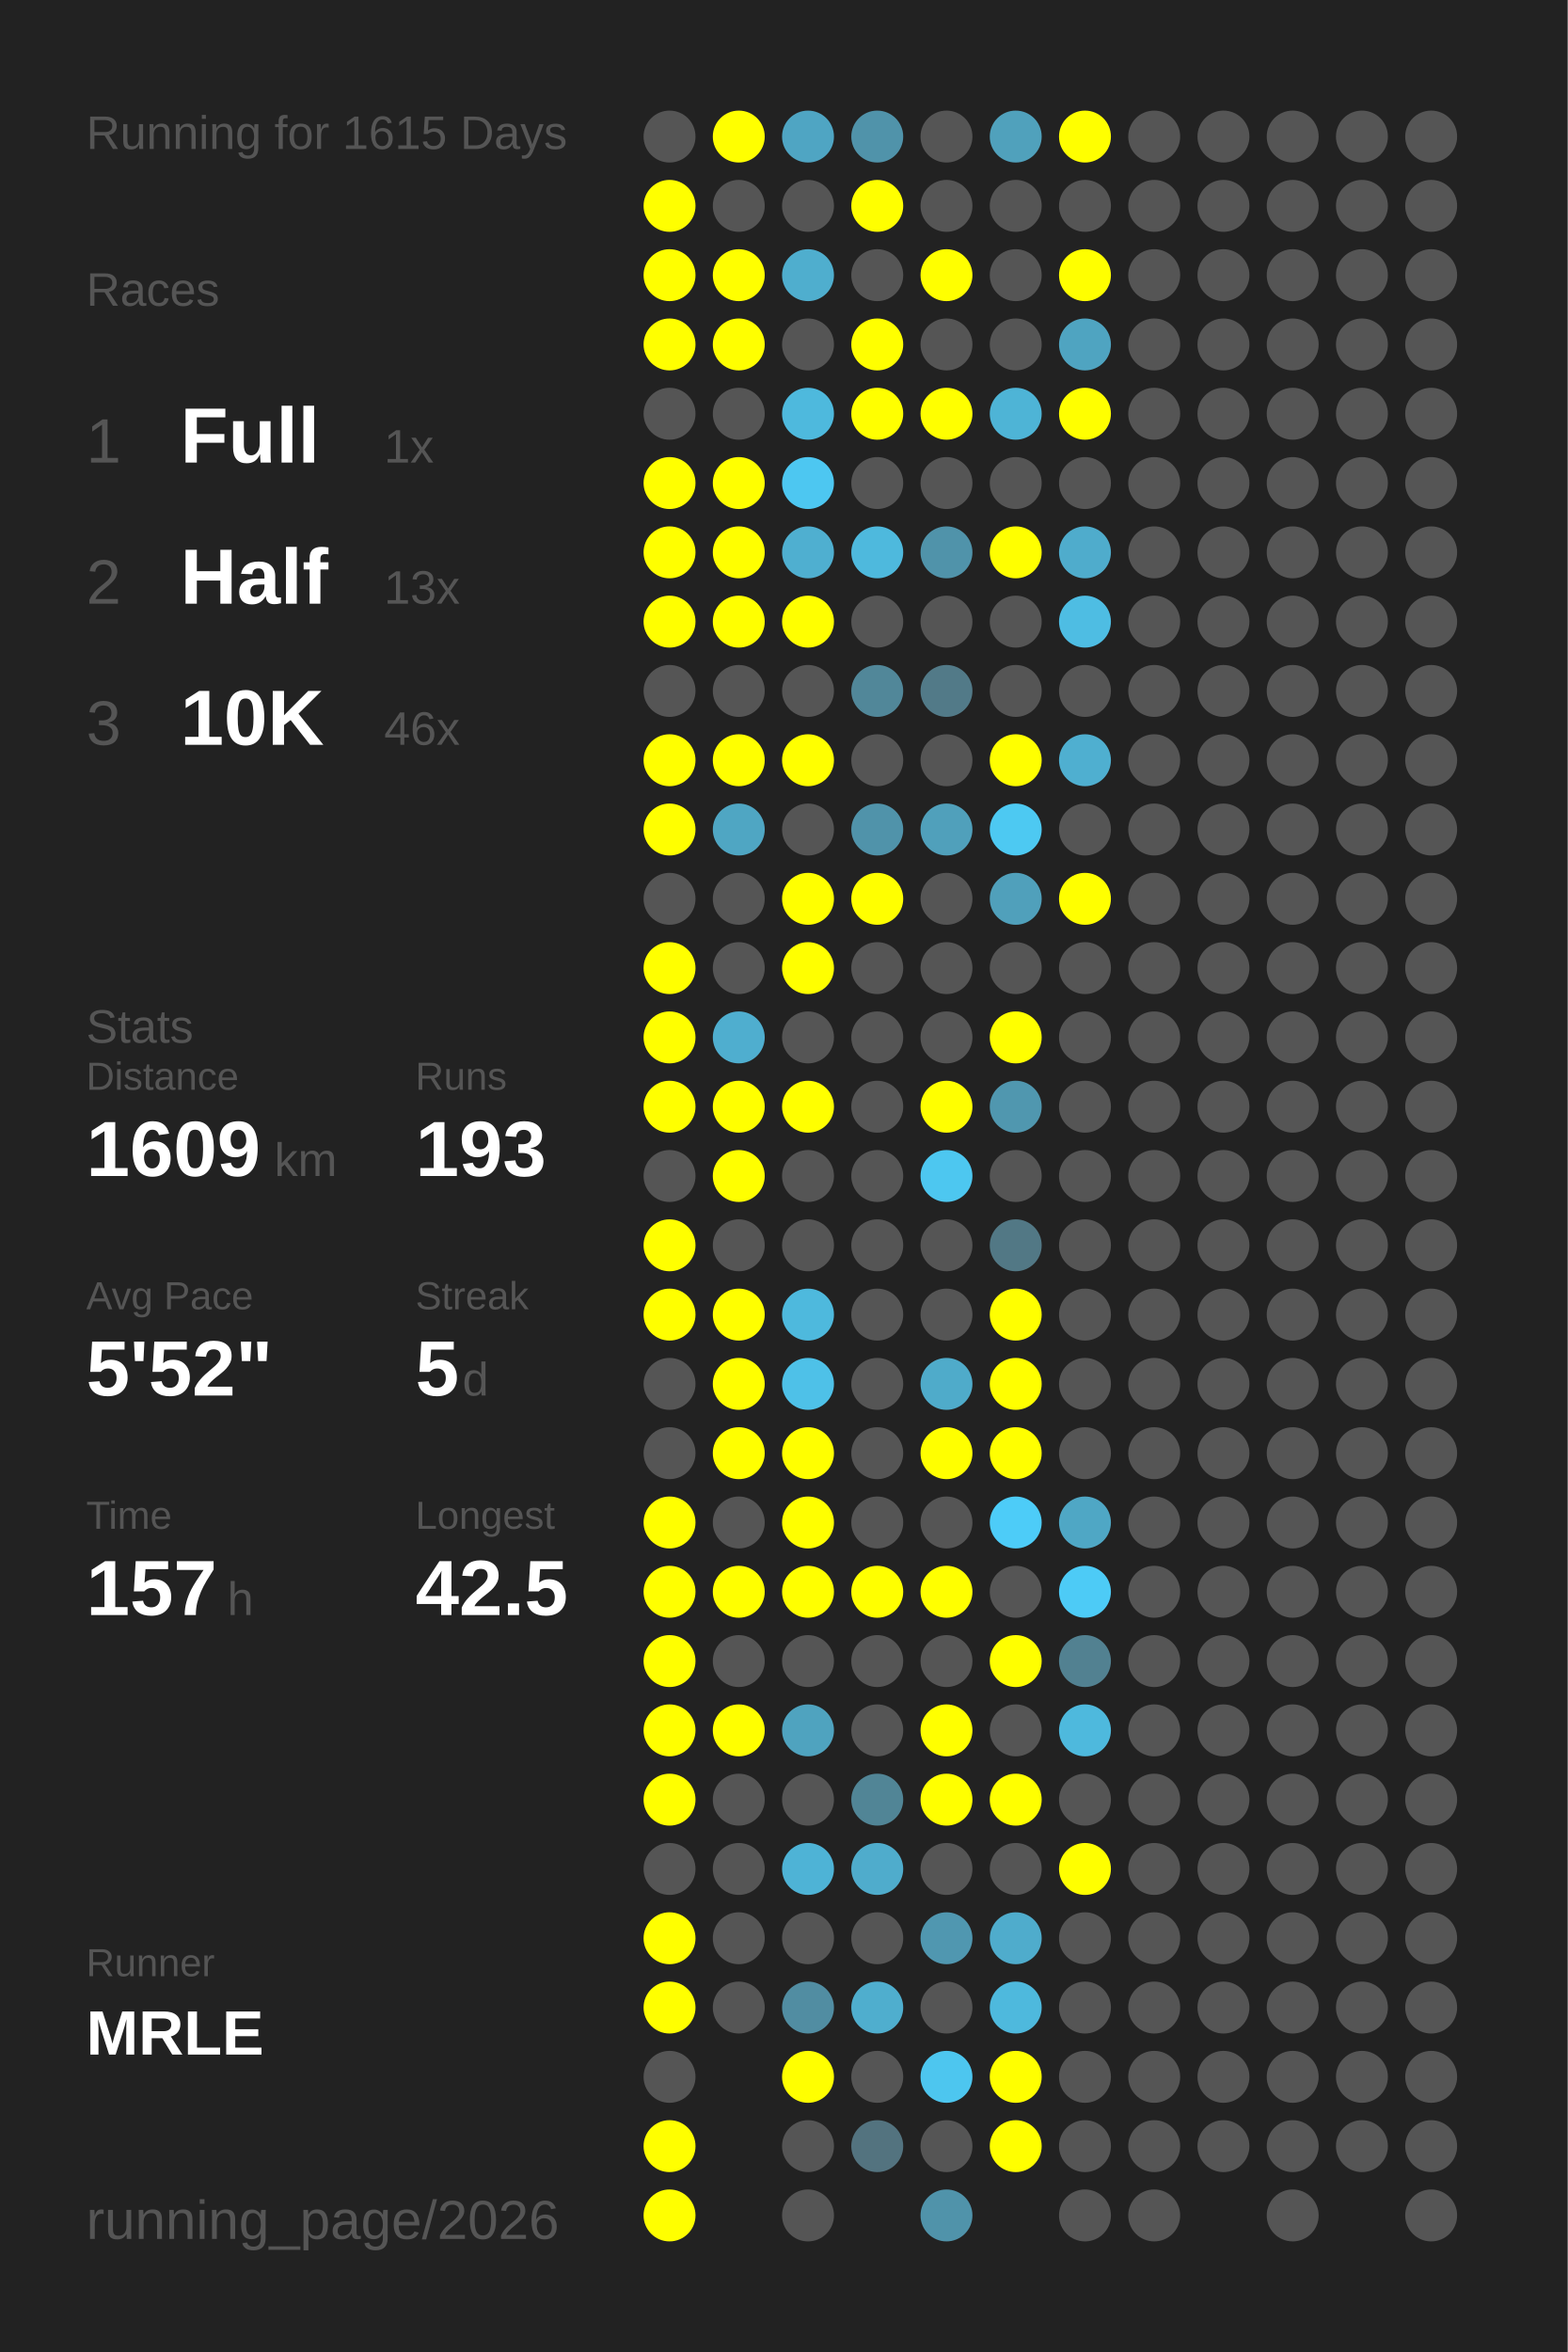
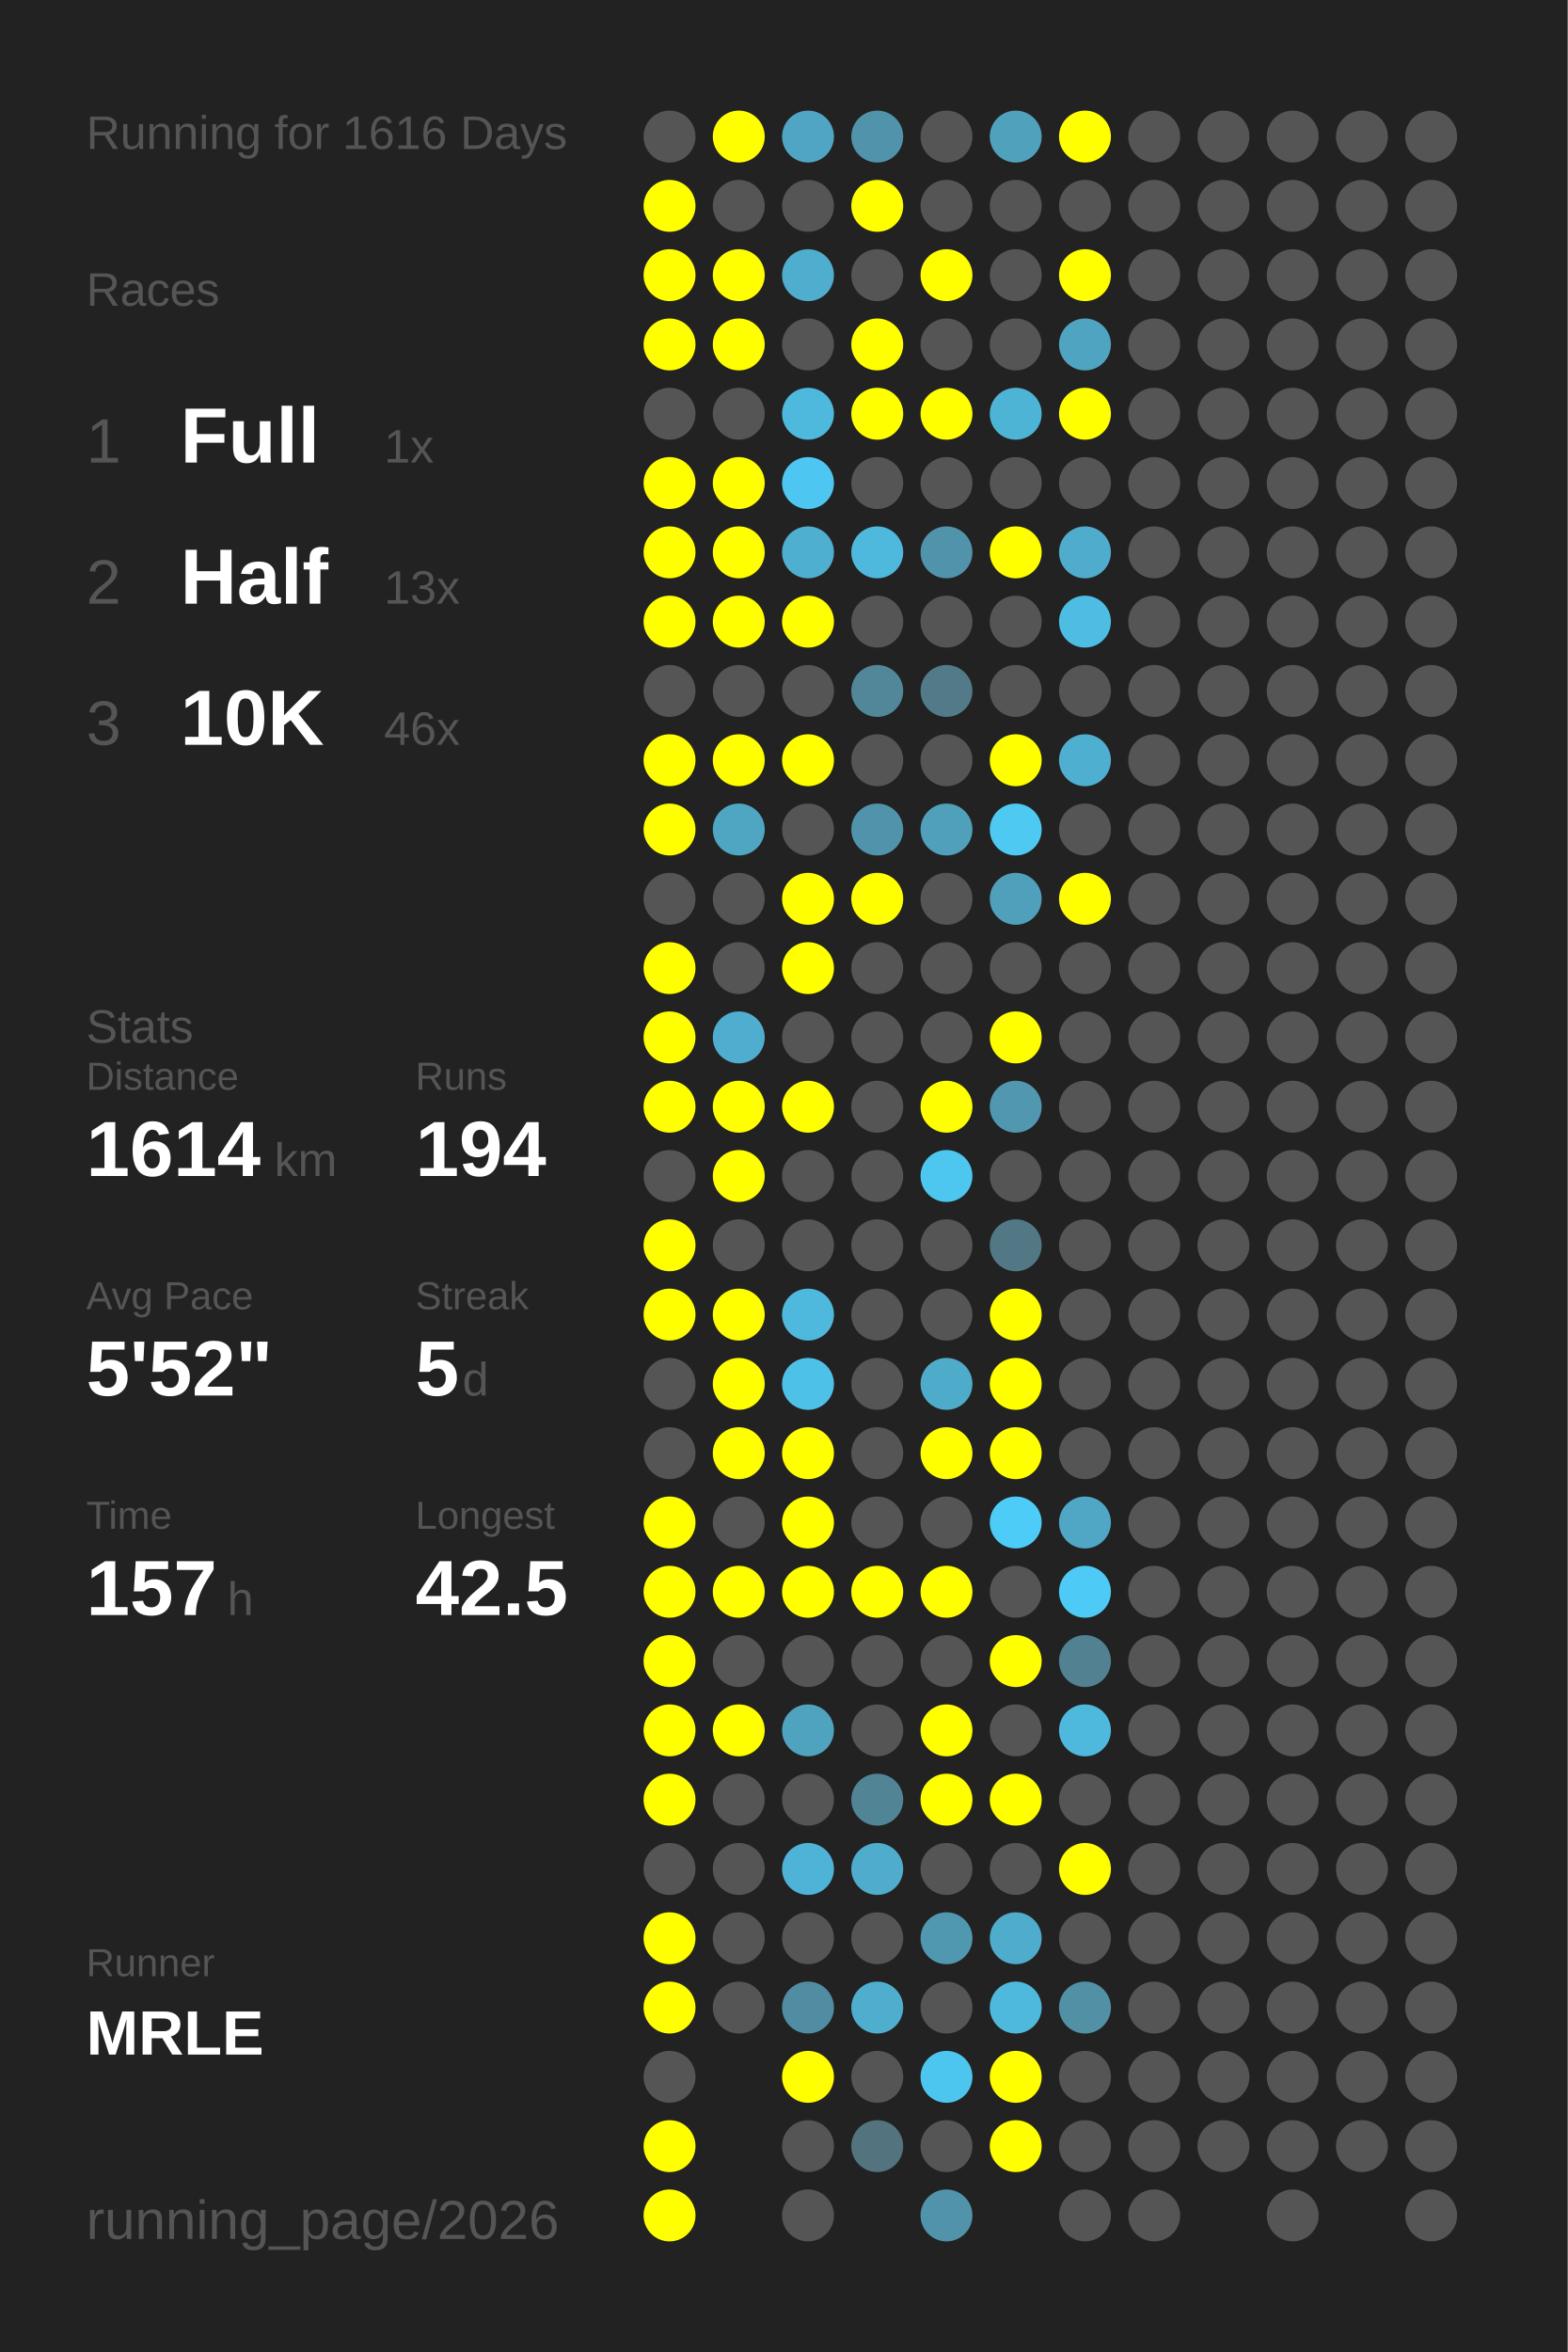
<svg xmlns="http://www.w3.org/2000/svg" baseProfile="full" height="300mm" version="1.1" viewBox="0,0,200,300" width="200mm">
  <defs />
  <rect fill="#222222" height="300" width="200" x="0" y="0" />
-   <text fill="#555555" style="font-size:6px; font-family:Arial;" x="11" y="19">Running for 1615 Days</text>
+   <text fill="#555555" style="font-size:6px; font-family:Arial;" x="11" y="19">Running for 1616 Days</text>
  <text fill="#555555" style="font-size:6px; font-family:Arial;" x="11" y="39">Races</text>
  <text fill="#555555" style="font-size:8px; font-family:Arial;" x="11" y="59">1</text>
  <text fill="#FFFFFF" style="font-size:10px; font-family:Arial; font-weight:bold;" x="23" y="59">Full</text>
  <text fill="#555555" style="font-size:6px; font-family:Arial;" x="49" y="59">1x</text>
  <text fill="#555555" style="font-size:8px; font-family:Arial;" x="11" y="77">2</text>
  <text fill="#FFFFFF" style="font-size:10px; font-family:Arial; font-weight:bold;" x="23" y="77">Half</text>
  <text fill="#555555" style="font-size:6px; font-family:Arial;" x="49" y="77">13x</text>
  <text fill="#555555" style="font-size:8px; font-family:Arial;" x="11" y="95">3</text>
  <text fill="#FFFFFF" style="font-size:10px; font-family:Arial; font-weight:bold;" x="23" y="95">10K</text>
  <text fill="#555555" style="font-size:6px; font-family:Arial;" x="49" y="95">46x</text>
  <text fill="#555555" style="font-size:6px; font-family:Arial;" x="11" y="133">Stats</text>
  <text fill="#555555" style="font-size:5px; font-family:Arial;" x="11" y="139">Distance</text>
-   <text fill="#FFFFFF" style="font-size:10px; font-family:Arial; font-weight:bold;" x="11" y="150">1609</text>
+   <text fill="#FFFFFF" style="font-size:10px; font-family:Arial; font-weight:bold;" x="11" y="150">1614</text>
  <text fill="#555555" style="font-size:6px; font-family:Arial;" x="35" y="150">km</text>
  <text fill="#555555" style="font-size:5px; font-family:Arial;" x="53" y="139">Runs</text>
-   <text fill="#FFFFFF" style="font-size:10px; font-family:Arial; font-weight:bold;" x="53" y="150">193</text>
+   <text fill="#FFFFFF" style="font-size:10px; font-family:Arial; font-weight:bold;" x="53" y="150">194</text>
  <text fill="#555555" style="font-size:5px; font-family:Arial;" x="11" y="167">Avg Pace</text>
  <text fill="#FFFFFF" style="font-size:10px; font-family:Arial; font-weight:bold;" x="11" y="178">5'52"</text>
  <text fill="#555555" style="font-size:5px; font-family:Arial;" x="53" y="167">Streak</text>
  <text fill="#FFFFFF" style="font-size:10px; font-family:Arial; font-weight:bold;" x="53" y="178">5</text>
  <text fill="#555555" style="font-size:6px; font-family:Arial;" x="59" y="178">d</text>
  <text fill="#555555" style="font-size:5px; font-family:Arial;" x="11" y="195">Time</text>
  <text fill="#FFFFFF" style="font-size:10px; font-family:Arial; font-weight:bold;" x="11" y="206">157</text>
  <text fill="#555555" style="font-size:6px; font-family:Arial;" x="29" y="206">h</text>
  <text fill="#555555" style="font-size:5px; font-family:Arial;" x="53" y="195">Longest</text>
  <text fill="#FFFFFF" style="font-size:10px; font-family:Arial; font-weight:bold;" x="53" y="206">42.5</text>
  <text fill="#555555" style="font-size:5px; font-family:Arial;" x="11" y="252.065">Runner</text>
  <text fill="#FFFFFF" style="font-size:8px; font-family:Arial; font-weight:bold;" x="11" y="262.065">MRLE</text>
  <text fill="#555555" style="font-size:7px; font-family:Arial;" x="11" y="285.581">running_page/2026</text>
  <circle cx="85.417" cy="17.419" fill="#555555" r="3.312" />
  <circle cx="85.417" cy="26.258" fill="#FFFF00" r="3.312" />
  <circle cx="85.417" cy="35.097" fill="#FFFF00" r="3.312" />
  <circle cx="85.417" cy="43.935" fill="#FFFF00" r="3.312" />
  <circle cx="85.417" cy="52.774" fill="#555555" r="3.312" />
  <circle cx="85.417" cy="61.613" fill="#FFFF00" r="3.312" />
  <circle cx="85.417" cy="70.452" fill="#FFFF00" r="3.312" />
  <circle cx="85.417" cy="79.29" fill="#FFFF00" r="3.312" />
  <circle cx="85.417" cy="88.129" fill="#555555" r="3.312" />
  <circle cx="85.417" cy="96.968" fill="#FFFF00" r="3.312" />
  <circle cx="85.417" cy="105.806" fill="#FFFF00" r="3.312" />
  <circle cx="85.417" cy="114.645" fill="#555555" r="3.312" />
  <circle cx="85.417" cy="123.484" fill="#FFFF00" r="3.312" />
  <circle cx="85.417" cy="132.323" fill="#FFFF00" r="3.312" />
  <circle cx="85.417" cy="141.161" fill="#FFFF00" r="3.312" />
  <circle cx="85.417" cy="150" fill="#555555" r="3.312" />
  <circle cx="85.417" cy="158.839" fill="#FFFF00" r="3.312" />
  <circle cx="85.417" cy="167.677" fill="#FFFF00" r="3.312" />
  <circle cx="85.417" cy="176.516" fill="#555555" r="3.312" />
  <circle cx="85.417" cy="185.355" fill="#555555" r="3.312" />
  <circle cx="85.417" cy="194.194" fill="#FFFF00" r="3.312" />
  <circle cx="85.417" cy="203.032" fill="#FFFF00" r="3.312" />
  <circle cx="85.417" cy="211.871" fill="#FFFF00" r="3.312" />
  <circle cx="85.417" cy="220.71" fill="#FFFF00" r="3.312" />
  <circle cx="85.417" cy="229.548" fill="#FFFF00" r="3.312" />
  <circle cx="85.417" cy="238.387" fill="#555555" r="3.312" />
  <circle cx="85.417" cy="247.226" fill="#FFFF00" r="3.312" />
  <circle cx="85.417" cy="256.065" fill="#FFFF00" r="3.312" />
  <circle cx="85.417" cy="264.903" fill="#555555" r="3.312" />
  <circle cx="85.417" cy="273.742" fill="#FFFF00" r="3.312" />
  <circle cx="85.417" cy="282.581" fill="#FFFF00" r="3.312" />
  <circle cx="94.25" cy="17.419" fill="#FFFF00" r="3.312" />
  <circle cx="94.25" cy="26.258" fill="#555555" r="3.312" />
  <circle cx="94.25" cy="35.097" fill="#FFFF00" r="3.312" />
  <circle cx="94.25" cy="43.935" fill="#FFFF00" r="3.312" />
  <circle cx="94.25" cy="52.774" fill="#555555" r="3.312" />
  <circle cx="94.25" cy="61.613" fill="#FFFF00" r="3.312" />
  <circle cx="94.25" cy="70.452" fill="#FFFF00" r="3.312" />
  <circle cx="94.25" cy="79.29" fill="#FFFF00" r="3.312" />
  <circle cx="94.25" cy="88.129" fill="#555555" r="3.312" />
  <circle cx="94.25" cy="96.968" fill="#FFFF00" r="3.312" />
  <circle cx="94.25" cy="105.806" fill="#4fa6c3" r="3.312" />
  <circle cx="94.25" cy="114.645" fill="#555555" r="3.312" />
  <circle cx="94.25" cy="123.484" fill="#555555" r="3.312" />
  <circle cx="94.25" cy="132.323" fill="#4faecf" r="3.312" />
  <circle cx="94.25" cy="141.161" fill="#FFFF00" r="3.312" />
  <circle cx="94.25" cy="150" fill="#FFFF00" r="3.312" />
  <circle cx="94.25" cy="158.839" fill="#555555" r="3.312" />
  <circle cx="94.25" cy="167.677" fill="#FFFF00" r="3.312" />
  <circle cx="94.25" cy="176.516" fill="#FFFF00" r="3.312" />
  <circle cx="94.25" cy="185.355" fill="#FFFF00" r="3.312" />
  <circle cx="94.25" cy="194.194" fill="#555555" r="3.312" />
  <circle cx="94.25" cy="203.032" fill="#FFFF00" r="3.312" />
  <circle cx="94.25" cy="211.871" fill="#555555" r="3.312" />
  <circle cx="94.25" cy="220.71" fill="#FFFF00" r="3.312" />
  <circle cx="94.25" cy="229.548" fill="#555555" r="3.312" />
  <circle cx="94.25" cy="238.387" fill="#555555" r="3.312" />
  <circle cx="94.25" cy="247.226" fill="#555555" r="3.312" />
  <circle cx="94.25" cy="256.065" fill="#555555" r="3.312" />
  <circle cx="103.083" cy="17.419" fill="#4fa5c3" r="3.312" />
  <circle cx="103.083" cy="26.258" fill="#555555" r="3.312" />
  <circle cx="103.083" cy="35.097" fill="#4faece" r="3.312" />
  <circle cx="103.083" cy="43.935" fill="#555555" r="3.312" />
  <circle cx="103.083" cy="52.774" fill="#4eb9dd" r="3.312" />
  <circle cx="103.083" cy="61.613" fill="#4dc7f1" r="3.312" />
  <circle cx="103.083" cy="70.452" fill="#4fafd0" r="3.312" />
  <circle cx="103.083" cy="79.29" fill="#FFFF00" r="3.312" />
  <circle cx="103.083" cy="88.129" fill="#555555" r="3.312" />
  <circle cx="103.083" cy="96.968" fill="#FFFF00" r="3.312" />
  <circle cx="103.083" cy="105.806" fill="#555555" r="3.312" />
  <circle cx="103.083" cy="114.645" fill="#FFFF00" r="3.312" />
  <circle cx="103.083" cy="123.484" fill="#FFFF00" r="3.312" />
  <circle cx="103.083" cy="132.323" fill="#555555" r="3.312" />
  <circle cx="103.083" cy="141.161" fill="#FFFF00" r="3.312" />
  <circle cx="103.083" cy="150" fill="#555555" r="3.312" />
  <circle cx="103.083" cy="158.839" fill="#555555" r="3.312" />
  <circle cx="103.083" cy="167.677" fill="#4eb9dd" r="3.312" />
  <circle cx="103.083" cy="176.516" fill="#4ec1e8" r="3.312" />
  <circle cx="103.083" cy="185.355" fill="#FFFF00" r="3.312" />
  <circle cx="103.083" cy="194.194" fill="#FFFF00" r="3.312" />
  <circle cx="103.083" cy="203.032" fill="#FFFF00" r="3.312" />
  <circle cx="103.083" cy="211.871" fill="#555555" r="3.312" />
  <circle cx="103.083" cy="220.71" fill="#4fa3bf" r="3.312" />
  <circle cx="103.083" cy="229.548" fill="#555555" r="3.312" />
  <circle cx="103.083" cy="238.387" fill="#4eb3d6" r="3.312" />
  <circle cx="103.083" cy="247.226" fill="#555555" r="3.312" />
  <circle cx="103.083" cy="256.065" fill="#518da2" r="3.312" />
  <circle cx="103.083" cy="264.903" fill="#FFFF00" r="3.312" />
  <circle cx="103.083" cy="273.742" fill="#555555" r="3.312" />
  <circle cx="103.083" cy="282.581" fill="#555555" r="3.312" />
  <circle cx="111.917" cy="17.419" fill="#5093aa" r="3.312" />
  <circle cx="111.917" cy="26.258" fill="#FFFF00" r="3.312" />
  <circle cx="111.917" cy="35.097" fill="#555555" r="3.312" />
  <circle cx="111.917" cy="43.935" fill="#FFFF00" r="3.312" />
  <circle cx="111.917" cy="52.774" fill="#FFFF00" r="3.312" />
  <circle cx="111.917" cy="61.613" fill="#555555" r="3.312" />
  <circle cx="111.917" cy="70.452" fill="#4eb9dd" r="3.312" />
  <circle cx="111.917" cy="79.29" fill="#555555" r="3.312" />
  <circle cx="111.917" cy="88.129" fill="#518799" r="3.312" />
  <circle cx="111.917" cy="96.968" fill="#555555" r="3.312" />
  <circle cx="111.917" cy="105.806" fill="#5093aa" r="3.312" />
  <circle cx="111.917" cy="114.645" fill="#FFFF00" r="3.312" />
  <circle cx="111.917" cy="123.484" fill="#555555" r="3.312" />
  <circle cx="111.917" cy="132.323" fill="#555555" r="3.312" />
  <circle cx="111.917" cy="141.161" fill="#555555" r="3.312" />
  <circle cx="111.917" cy="150" fill="#555555" r="3.312" />
  <circle cx="111.917" cy="158.839" fill="#555555" r="3.312" />
  <circle cx="111.917" cy="167.677" fill="#555555" r="3.312" />
  <circle cx="111.917" cy="176.516" fill="#555555" r="3.312" />
  <circle cx="111.917" cy="185.355" fill="#555555" r="3.312" />
  <circle cx="111.917" cy="194.194" fill="#555555" r="3.312" />
  <circle cx="111.917" cy="203.032" fill="#FFFF00" r="3.312" />
  <circle cx="111.917" cy="211.871" fill="#555555" r="3.312" />
  <circle cx="111.917" cy="220.71" fill="#555555" r="3.312" />
  <circle cx="111.917" cy="229.548" fill="#518596" r="3.312" />
  <circle cx="111.917" cy="238.387" fill="#4faccc" r="3.312" />
  <circle cx="111.917" cy="247.226" fill="#555555" r="3.312" />
  <circle cx="111.917" cy="256.065" fill="#4faece" r="3.312" />
  <circle cx="111.917" cy="264.903" fill="#555555" r="3.312" />
  <circle cx="111.917" cy="273.742" fill="#53737f" r="3.312" />
  <circle cx="120.75" cy="17.419" fill="#555555" r="3.312" />
  <circle cx="120.75" cy="26.258" fill="#555555" r="3.312" />
  <circle cx="120.75" cy="35.097" fill="#FFFF00" r="3.312" />
  <circle cx="120.75" cy="43.935" fill="#555555" r="3.312" />
  <circle cx="120.75" cy="52.774" fill="#FFFF00" r="3.312" />
  <circle cx="120.75" cy="61.613" fill="#555555" r="3.312" />
  <circle cx="120.75" cy="70.452" fill="#5093aa" r="3.312" />
  <circle cx="120.75" cy="79.29" fill="#555555" r="3.312" />
  <circle cx="120.75" cy="88.129" fill="#527a88" r="3.312" />
  <circle cx="120.75" cy="96.968" fill="#555555" r="3.312" />
  <circle cx="120.75" cy="105.806" fill="#50a0bb" r="3.312" />
  <circle cx="120.75" cy="114.645" fill="#555555" r="3.312" />
  <circle cx="120.75" cy="123.484" fill="#555555" r="3.312" />
  <circle cx="120.75" cy="132.323" fill="#555555" r="3.312" />
  <circle cx="120.75" cy="141.161" fill="#FFFF00" r="3.312" />
  <circle cx="120.75" cy="150" fill="#4dc7f0" r="3.312" />
  <circle cx="120.75" cy="158.839" fill="#555555" r="3.312" />
  <circle cx="120.75" cy="167.677" fill="#555555" r="3.312" />
  <circle cx="120.75" cy="176.516" fill="#4fabca" r="3.312" />
  <circle cx="120.75" cy="185.355" fill="#FFFF00" r="3.312" />
  <circle cx="120.75" cy="194.194" fill="#555555" r="3.312" />
  <circle cx="120.75" cy="203.032" fill="#FFFF00" r="3.312" />
  <circle cx="120.75" cy="211.871" fill="#555555" r="3.312" />
  <circle cx="120.75" cy="220.71" fill="#FFFF00" r="3.312" />
  <circle cx="120.75" cy="229.548" fill="#FFFF00" r="3.312" />
  <circle cx="120.75" cy="238.387" fill="#555555" r="3.312" />
  <circle cx="120.75" cy="247.226" fill="#5097b0" r="3.312" />
  <circle cx="120.75" cy="256.065" fill="#555555" r="3.312" />
  <circle cx="120.75" cy="264.903" fill="#4dc6ef" r="3.312" />
  <circle cx="120.75" cy="273.742" fill="#555555" r="3.312" />
  <circle cx="120.75" cy="282.581" fill="#5093aa" r="3.312" />
  <circle cx="129.583" cy="17.419" fill="#50a1bc" r="3.312" />
  <circle cx="129.583" cy="26.258" fill="#555555" r="3.312" />
  <circle cx="129.583" cy="35.097" fill="#555555" r="3.312" />
  <circle cx="129.583" cy="43.935" fill="#555555" r="3.312" />
  <circle cx="129.583" cy="52.774" fill="#4eb4d6" r="3.312" />
  <circle cx="129.583" cy="61.613" fill="#555555" r="3.312" />
  <circle cx="129.583" cy="70.452" fill="#FFFF00" r="3.312" />
  <circle cx="129.583" cy="79.29" fill="#555555" r="3.312" />
  <circle cx="129.583" cy="88.129" fill="#555555" r="3.312" />
  <circle cx="129.583" cy="96.968" fill="#FFFF00" r="3.312" />
  <circle cx="129.583" cy="105.806" fill="#4dc9f2" r="3.312" />
  <circle cx="129.583" cy="114.645" fill="#50a0bb" r="3.312" />
  <circle cx="129.583" cy="123.484" fill="#555555" r="3.312" />
  <circle cx="129.583" cy="132.323" fill="#FFFF00" r="3.312" />
  <circle cx="129.583" cy="141.161" fill="#5097af" r="3.312" />
  <circle cx="129.583" cy="150" fill="#555555" r="3.312" />
  <circle cx="129.583" cy="158.839" fill="#527885" r="3.312" />
  <circle cx="129.583" cy="167.677" fill="#FFFF00" r="3.312" />
  <circle cx="129.583" cy="176.516" fill="#FFFF00" r="3.312" />
  <circle cx="129.583" cy="185.355" fill="#FFFF00" r="3.312" />
  <circle cx="129.583" cy="194.194" fill="#4dccf8" r="3.312" />
  <circle cx="129.583" cy="203.032" fill="#555555" r="3.312" />
  <circle cx="129.583" cy="211.871" fill="#FFFF00" r="3.312" />
  <circle cx="129.583" cy="220.71" fill="#555555" r="3.312" />
  <circle cx="129.583" cy="229.548" fill="#FFFF00" r="3.312" />
  <circle cx="129.583" cy="238.387" fill="#555555" r="3.312" />
  <circle cx="129.583" cy="247.226" fill="#4faccc" r="3.312" />
  <circle cx="129.583" cy="256.065" fill="#4eb9dd" r="3.312" />
  <circle cx="129.583" cy="264.903" fill="#FFFF00" r="3.312" />
  <circle cx="129.583" cy="273.742" fill="#FFFF00" r="3.312" />
  <circle cx="138.417" cy="17.419" fill="#FFFF00" r="3.312" />
  <circle cx="138.417" cy="26.258" fill="#555555" r="3.312" />
  <circle cx="138.417" cy="35.097" fill="#FFFF00" r="3.312" />
  <circle cx="138.417" cy="43.935" fill="#4fa4c1" r="3.312" />
  <circle cx="138.417" cy="52.774" fill="#FFFF00" r="3.312" />
  <circle cx="138.417" cy="61.613" fill="#555555" r="3.312" />
  <circle cx="138.417" cy="70.452" fill="#4faccc" r="3.312" />
  <circle cx="138.417" cy="79.29" fill="#4ebde3" r="3.312" />
  <circle cx="138.417" cy="88.129" fill="#555555" r="3.312" />
  <circle cx="138.417" cy="96.968" fill="#4fafd0" r="3.312" />
  <circle cx="138.417" cy="105.806" fill="#555555" r="3.312" />
  <circle cx="138.417" cy="114.645" fill="#FFFF00" r="3.312" />
  <circle cx="138.417" cy="123.484" fill="#555555" r="3.312" />
  <circle cx="138.417" cy="132.323" fill="#555555" r="3.312" />
  <circle cx="138.417" cy="141.161" fill="#555555" r="3.312" />
  <circle cx="138.417" cy="150" fill="#555555" r="3.312" />
  <circle cx="138.417" cy="158.839" fill="#555555" r="3.312" />
  <circle cx="138.417" cy="167.677" fill="#555555" r="3.312" />
  <circle cx="138.417" cy="176.516" fill="#555555" r="3.312" />
  <circle cx="138.417" cy="185.355" fill="#555555" r="3.312" />
  <circle cx="138.417" cy="194.194" fill="#4fa7c5" r="3.312" />
  <circle cx="138.417" cy="203.032" fill="#4dcbf6" r="3.312" />
  <circle cx="138.417" cy="211.871" fill="#528191" r="3.312" />
  <circle cx="138.417" cy="220.71" fill="#4eb9dd" r="3.312" />
  <circle cx="138.417" cy="229.548" fill="#555555" r="3.312" />
  <circle cx="138.417" cy="238.387" fill="#FFFF00" r="3.312" />
  <circle cx="138.417" cy="247.226" fill="#555555" r="3.312" />
-   <circle cx="138.417" cy="256.065" fill="#555555" r="3.312" />
+   <circle cx="138.417" cy="256.065" fill="#5190a5" r="3.312" />
  <circle cx="138.417" cy="264.903" fill="#555555" r="3.312" />
  <circle cx="138.417" cy="273.742" fill="#555555" r="3.312" />
  <circle cx="138.417" cy="282.581" fill="#555555" r="3.312" />
  <circle cx="147.25" cy="17.419" fill="#555555" r="3.312" />
  <circle cx="147.25" cy="26.258" fill="#555555" r="3.312" />
  <circle cx="147.25" cy="35.097" fill="#555555" r="3.312" />
  <circle cx="147.25" cy="43.935" fill="#555555" r="3.312" />
  <circle cx="147.25" cy="52.774" fill="#555555" r="3.312" />
  <circle cx="147.25" cy="61.613" fill="#555555" r="3.312" />
  <circle cx="147.25" cy="70.452" fill="#555555" r="3.312" />
  <circle cx="147.25" cy="79.29" fill="#555555" r="3.312" />
  <circle cx="147.25" cy="88.129" fill="#555555" r="3.312" />
  <circle cx="147.25" cy="96.968" fill="#555555" r="3.312" />
  <circle cx="147.25" cy="105.806" fill="#555555" r="3.312" />
  <circle cx="147.25" cy="114.645" fill="#555555" r="3.312" />
  <circle cx="147.25" cy="123.484" fill="#555555" r="3.312" />
  <circle cx="147.25" cy="132.323" fill="#555555" r="3.312" />
  <circle cx="147.25" cy="141.161" fill="#555555" r="3.312" />
  <circle cx="147.25" cy="150" fill="#555555" r="3.312" />
  <circle cx="147.25" cy="158.839" fill="#555555" r="3.312" />
  <circle cx="147.25" cy="167.677" fill="#555555" r="3.312" />
  <circle cx="147.25" cy="176.516" fill="#555555" r="3.312" />
  <circle cx="147.25" cy="185.355" fill="#555555" r="3.312" />
  <circle cx="147.25" cy="194.194" fill="#555555" r="3.312" />
  <circle cx="147.25" cy="203.032" fill="#555555" r="3.312" />
  <circle cx="147.25" cy="211.871" fill="#555555" r="3.312" />
  <circle cx="147.25" cy="220.71" fill="#555555" r="3.312" />
  <circle cx="147.25" cy="229.548" fill="#555555" r="3.312" />
  <circle cx="147.25" cy="238.387" fill="#555555" r="3.312" />
  <circle cx="147.25" cy="247.226" fill="#555555" r="3.312" />
  <circle cx="147.25" cy="256.065" fill="#555555" r="3.312" />
  <circle cx="147.25" cy="264.903" fill="#555555" r="3.312" />
  <circle cx="147.25" cy="273.742" fill="#555555" r="3.312" />
  <circle cx="147.25" cy="282.581" fill="#555555" r="3.312" />
  <circle cx="156.083" cy="17.419" fill="#555555" r="3.312" />
  <circle cx="156.083" cy="26.258" fill="#555555" r="3.312" />
  <circle cx="156.083" cy="35.097" fill="#555555" r="3.312" />
  <circle cx="156.083" cy="43.935" fill="#555555" r="3.312" />
  <circle cx="156.083" cy="52.774" fill="#555555" r="3.312" />
  <circle cx="156.083" cy="61.613" fill="#555555" r="3.312" />
  <circle cx="156.083" cy="70.452" fill="#555555" r="3.312" />
  <circle cx="156.083" cy="79.29" fill="#555555" r="3.312" />
  <circle cx="156.083" cy="88.129" fill="#555555" r="3.312" />
  <circle cx="156.083" cy="96.968" fill="#555555" r="3.312" />
  <circle cx="156.083" cy="105.806" fill="#555555" r="3.312" />
  <circle cx="156.083" cy="114.645" fill="#555555" r="3.312" />
  <circle cx="156.083" cy="123.484" fill="#555555" r="3.312" />
  <circle cx="156.083" cy="132.323" fill="#555555" r="3.312" />
  <circle cx="156.083" cy="141.161" fill="#555555" r="3.312" />
  <circle cx="156.083" cy="150" fill="#555555" r="3.312" />
  <circle cx="156.083" cy="158.839" fill="#555555" r="3.312" />
  <circle cx="156.083" cy="167.677" fill="#555555" r="3.312" />
  <circle cx="156.083" cy="176.516" fill="#555555" r="3.312" />
  <circle cx="156.083" cy="185.355" fill="#555555" r="3.312" />
  <circle cx="156.083" cy="194.194" fill="#555555" r="3.312" />
  <circle cx="156.083" cy="203.032" fill="#555555" r="3.312" />
  <circle cx="156.083" cy="211.871" fill="#555555" r="3.312" />
  <circle cx="156.083" cy="220.71" fill="#555555" r="3.312" />
  <circle cx="156.083" cy="229.548" fill="#555555" r="3.312" />
  <circle cx="156.083" cy="238.387" fill="#555555" r="3.312" />
  <circle cx="156.083" cy="247.226" fill="#555555" r="3.312" />
  <circle cx="156.083" cy="256.065" fill="#555555" r="3.312" />
  <circle cx="156.083" cy="264.903" fill="#555555" r="3.312" />
  <circle cx="156.083" cy="273.742" fill="#555555" r="3.312" />
  <circle cx="164.917" cy="17.419" fill="#555555" r="3.312" />
  <circle cx="164.917" cy="26.258" fill="#555555" r="3.312" />
  <circle cx="164.917" cy="35.097" fill="#555555" r="3.312" />
  <circle cx="164.917" cy="43.935" fill="#555555" r="3.312" />
  <circle cx="164.917" cy="52.774" fill="#555555" r="3.312" />
  <circle cx="164.917" cy="61.613" fill="#555555" r="3.312" />
  <circle cx="164.917" cy="70.452" fill="#555555" r="3.312" />
  <circle cx="164.917" cy="79.29" fill="#555555" r="3.312" />
  <circle cx="164.917" cy="88.129" fill="#555555" r="3.312" />
  <circle cx="164.917" cy="96.968" fill="#555555" r="3.312" />
  <circle cx="164.917" cy="105.806" fill="#555555" r="3.312" />
  <circle cx="164.917" cy="114.645" fill="#555555" r="3.312" />
  <circle cx="164.917" cy="123.484" fill="#555555" r="3.312" />
  <circle cx="164.917" cy="132.323" fill="#555555" r="3.312" />
  <circle cx="164.917" cy="141.161" fill="#555555" r="3.312" />
  <circle cx="164.917" cy="150" fill="#555555" r="3.312" />
  <circle cx="164.917" cy="158.839" fill="#555555" r="3.312" />
  <circle cx="164.917" cy="167.677" fill="#555555" r="3.312" />
  <circle cx="164.917" cy="176.516" fill="#555555" r="3.312" />
  <circle cx="164.917" cy="185.355" fill="#555555" r="3.312" />
  <circle cx="164.917" cy="194.194" fill="#555555" r="3.312" />
  <circle cx="164.917" cy="203.032" fill="#555555" r="3.312" />
  <circle cx="164.917" cy="211.871" fill="#555555" r="3.312" />
  <circle cx="164.917" cy="220.71" fill="#555555" r="3.312" />
  <circle cx="164.917" cy="229.548" fill="#555555" r="3.312" />
  <circle cx="164.917" cy="238.387" fill="#555555" r="3.312" />
  <circle cx="164.917" cy="247.226" fill="#555555" r="3.312" />
  <circle cx="164.917" cy="256.065" fill="#555555" r="3.312" />
  <circle cx="164.917" cy="264.903" fill="#555555" r="3.312" />
  <circle cx="164.917" cy="273.742" fill="#555555" r="3.312" />
  <circle cx="164.917" cy="282.581" fill="#555555" r="3.312" />
  <circle cx="173.75" cy="17.419" fill="#555555" r="3.312" />
  <circle cx="173.75" cy="26.258" fill="#555555" r="3.312" />
  <circle cx="173.75" cy="35.097" fill="#555555" r="3.312" />
  <circle cx="173.75" cy="43.935" fill="#555555" r="3.312" />
  <circle cx="173.75" cy="52.774" fill="#555555" r="3.312" />
  <circle cx="173.75" cy="61.613" fill="#555555" r="3.312" />
  <circle cx="173.75" cy="70.452" fill="#555555" r="3.312" />
  <circle cx="173.75" cy="79.29" fill="#555555" r="3.312" />
  <circle cx="173.75" cy="88.129" fill="#555555" r="3.312" />
  <circle cx="173.75" cy="96.968" fill="#555555" r="3.312" />
  <circle cx="173.75" cy="105.806" fill="#555555" r="3.312" />
  <circle cx="173.75" cy="114.645" fill="#555555" r="3.312" />
  <circle cx="173.75" cy="123.484" fill="#555555" r="3.312" />
  <circle cx="173.75" cy="132.323" fill="#555555" r="3.312" />
  <circle cx="173.75" cy="141.161" fill="#555555" r="3.312" />
  <circle cx="173.75" cy="150" fill="#555555" r="3.312" />
  <circle cx="173.75" cy="158.839" fill="#555555" r="3.312" />
  <circle cx="173.75" cy="167.677" fill="#555555" r="3.312" />
  <circle cx="173.75" cy="176.516" fill="#555555" r="3.312" />
  <circle cx="173.75" cy="185.355" fill="#555555" r="3.312" />
  <circle cx="173.75" cy="194.194" fill="#555555" r="3.312" />
  <circle cx="173.75" cy="203.032" fill="#555555" r="3.312" />
  <circle cx="173.75" cy="211.871" fill="#555555" r="3.312" />
  <circle cx="173.75" cy="220.71" fill="#555555" r="3.312" />
  <circle cx="173.75" cy="229.548" fill="#555555" r="3.312" />
  <circle cx="173.75" cy="238.387" fill="#555555" r="3.312" />
  <circle cx="173.75" cy="247.226" fill="#555555" r="3.312" />
  <circle cx="173.75" cy="256.065" fill="#555555" r="3.312" />
  <circle cx="173.75" cy="264.903" fill="#555555" r="3.312" />
  <circle cx="173.75" cy="273.742" fill="#555555" r="3.312" />
  <circle cx="182.583" cy="17.419" fill="#555555" r="3.312" />
  <circle cx="182.583" cy="26.258" fill="#555555" r="3.312" />
  <circle cx="182.583" cy="35.097" fill="#555555" r="3.312" />
  <circle cx="182.583" cy="43.935" fill="#555555" r="3.312" />
  <circle cx="182.583" cy="52.774" fill="#555555" r="3.312" />
  <circle cx="182.583" cy="61.613" fill="#555555" r="3.312" />
  <circle cx="182.583" cy="70.452" fill="#555555" r="3.312" />
  <circle cx="182.583" cy="79.29" fill="#555555" r="3.312" />
  <circle cx="182.583" cy="88.129" fill="#555555" r="3.312" />
  <circle cx="182.583" cy="96.968" fill="#555555" r="3.312" />
  <circle cx="182.583" cy="105.806" fill="#555555" r="3.312" />
  <circle cx="182.583" cy="114.645" fill="#555555" r="3.312" />
  <circle cx="182.583" cy="123.484" fill="#555555" r="3.312" />
  <circle cx="182.583" cy="132.323" fill="#555555" r="3.312" />
  <circle cx="182.583" cy="141.161" fill="#555555" r="3.312" />
  <circle cx="182.583" cy="150" fill="#555555" r="3.312" />
  <circle cx="182.583" cy="158.839" fill="#555555" r="3.312" />
  <circle cx="182.583" cy="167.677" fill="#555555" r="3.312" />
  <circle cx="182.583" cy="176.516" fill="#555555" r="3.312" />
  <circle cx="182.583" cy="185.355" fill="#555555" r="3.312" />
  <circle cx="182.583" cy="194.194" fill="#555555" r="3.312" />
  <circle cx="182.583" cy="203.032" fill="#555555" r="3.312" />
  <circle cx="182.583" cy="211.871" fill="#555555" r="3.312" />
  <circle cx="182.583" cy="220.71" fill="#555555" r="3.312" />
  <circle cx="182.583" cy="229.548" fill="#555555" r="3.312" />
  <circle cx="182.583" cy="238.387" fill="#555555" r="3.312" />
  <circle cx="182.583" cy="247.226" fill="#555555" r="3.312" />
  <circle cx="182.583" cy="256.065" fill="#555555" r="3.312" />
  <circle cx="182.583" cy="264.903" fill="#555555" r="3.312" />
  <circle cx="182.583" cy="273.742" fill="#555555" r="3.312" />
  <circle cx="182.583" cy="282.581" fill="#555555" r="3.312" />
</svg>
